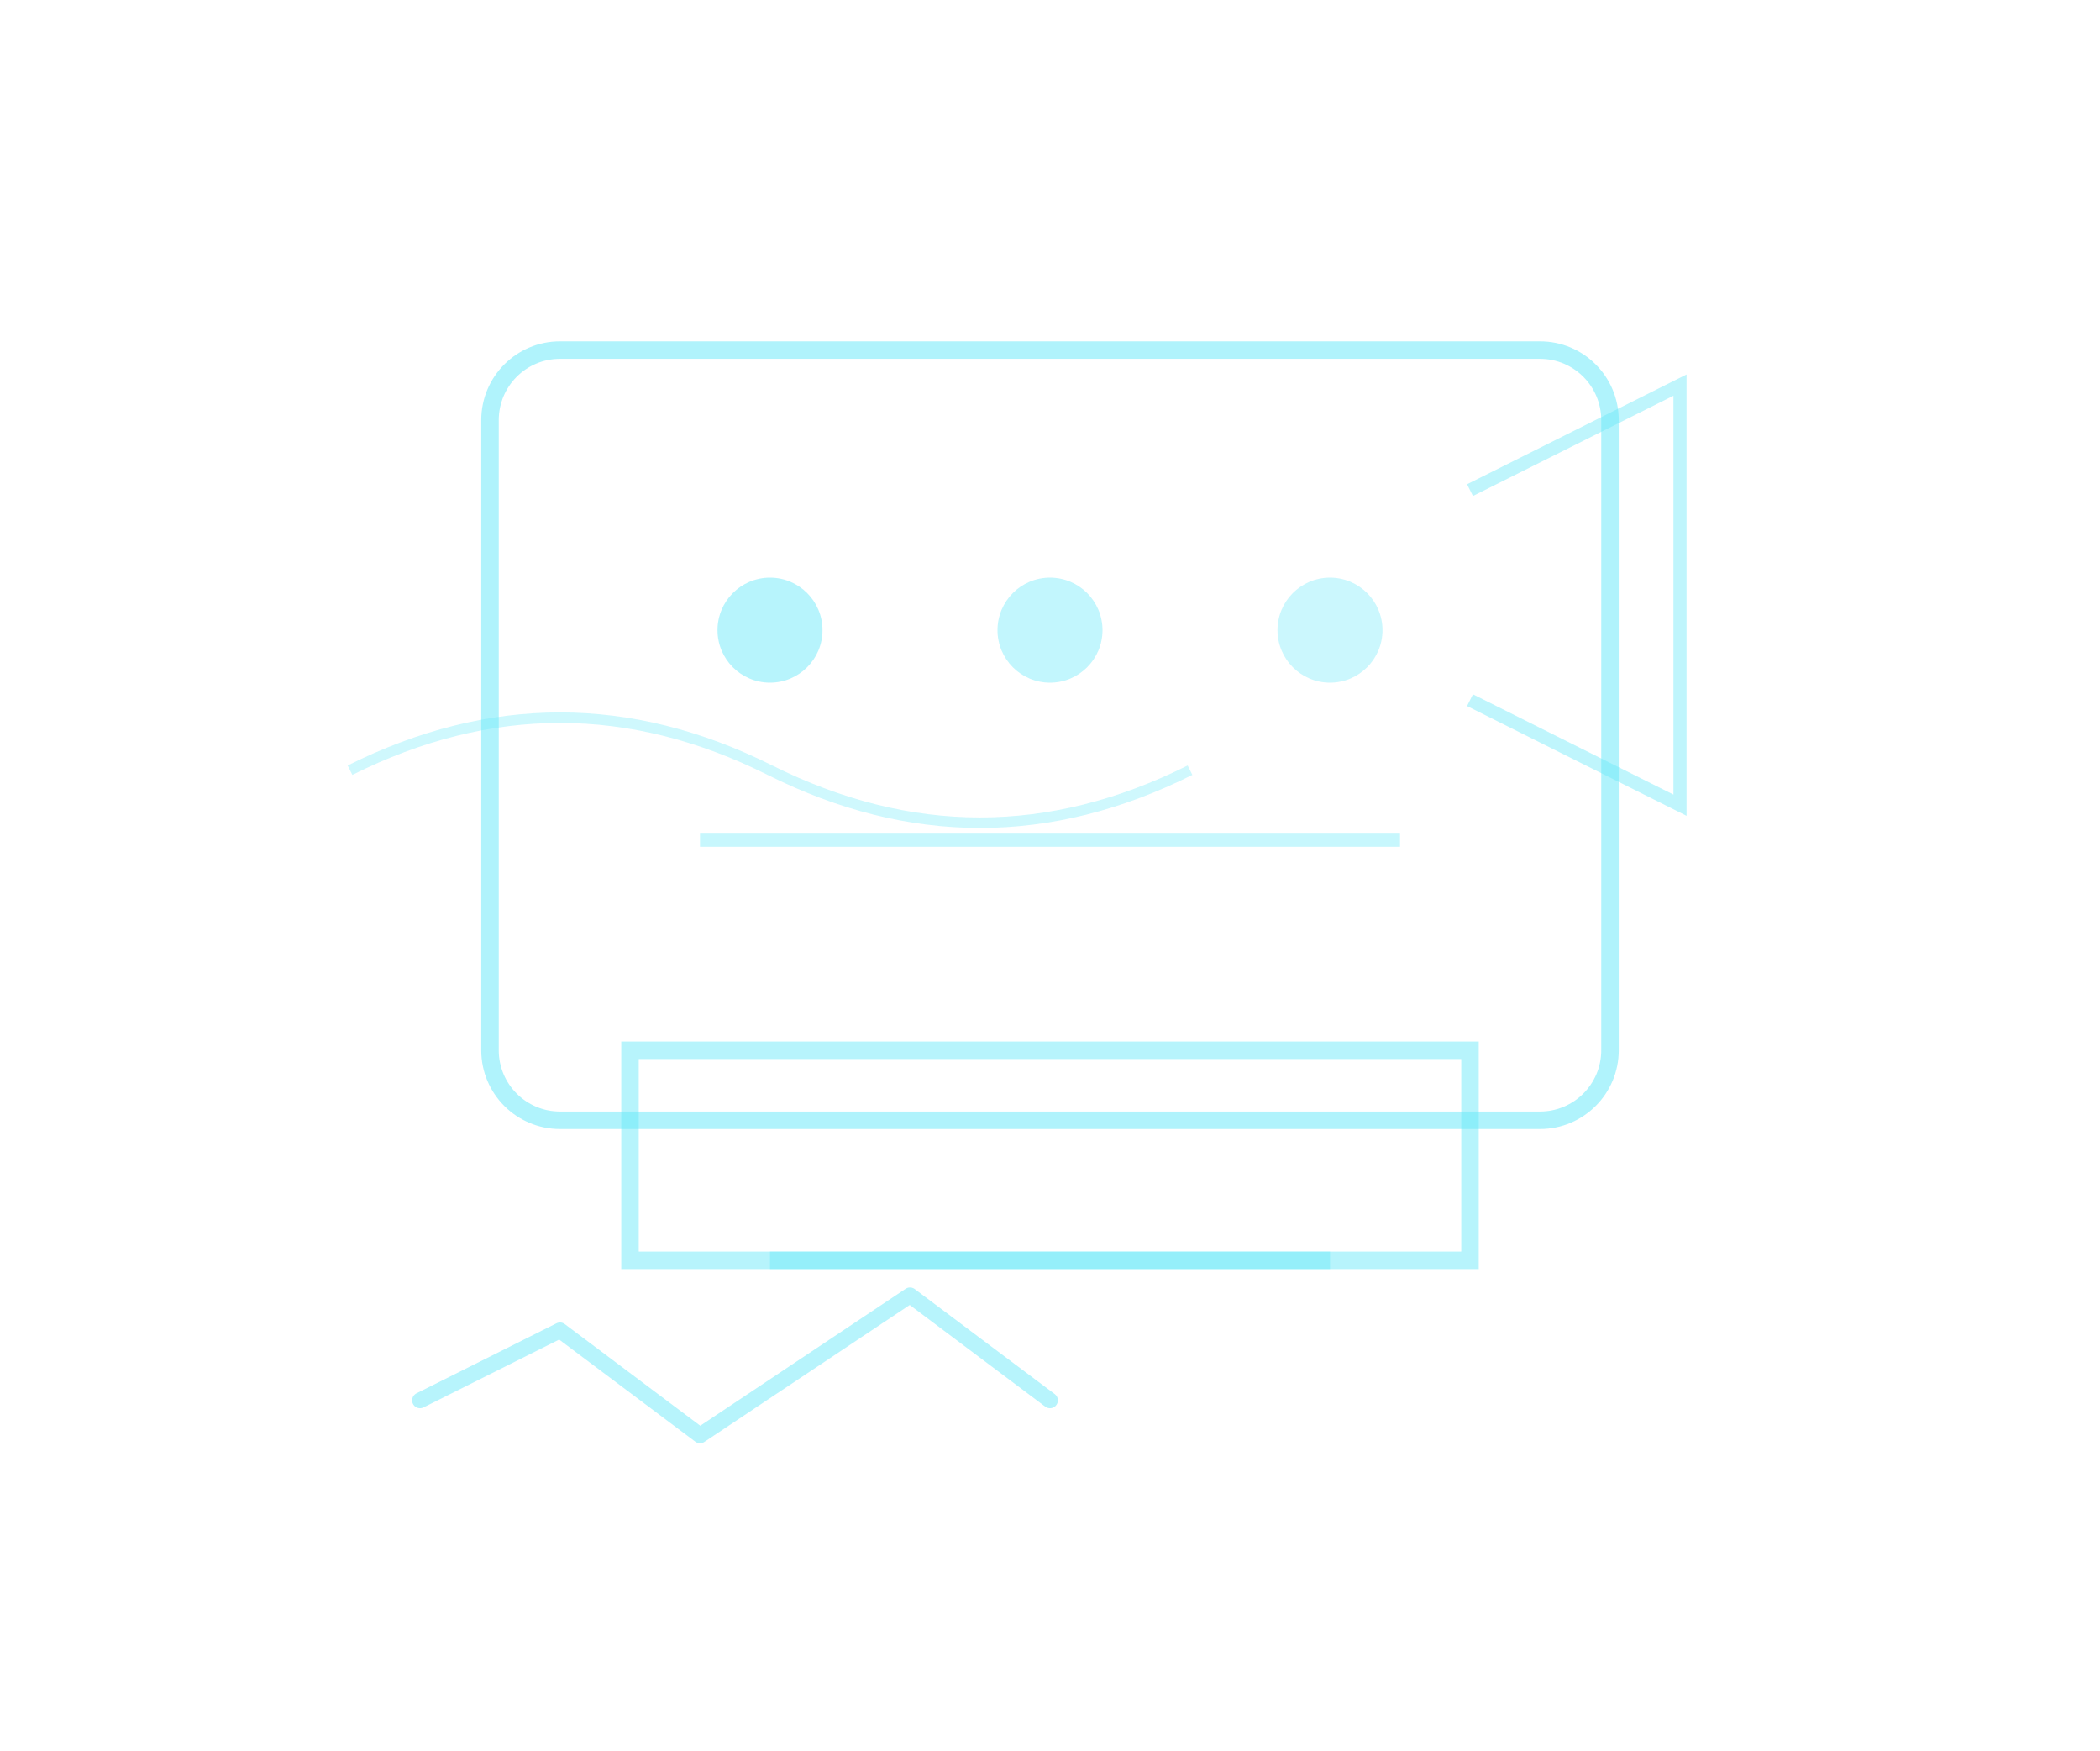
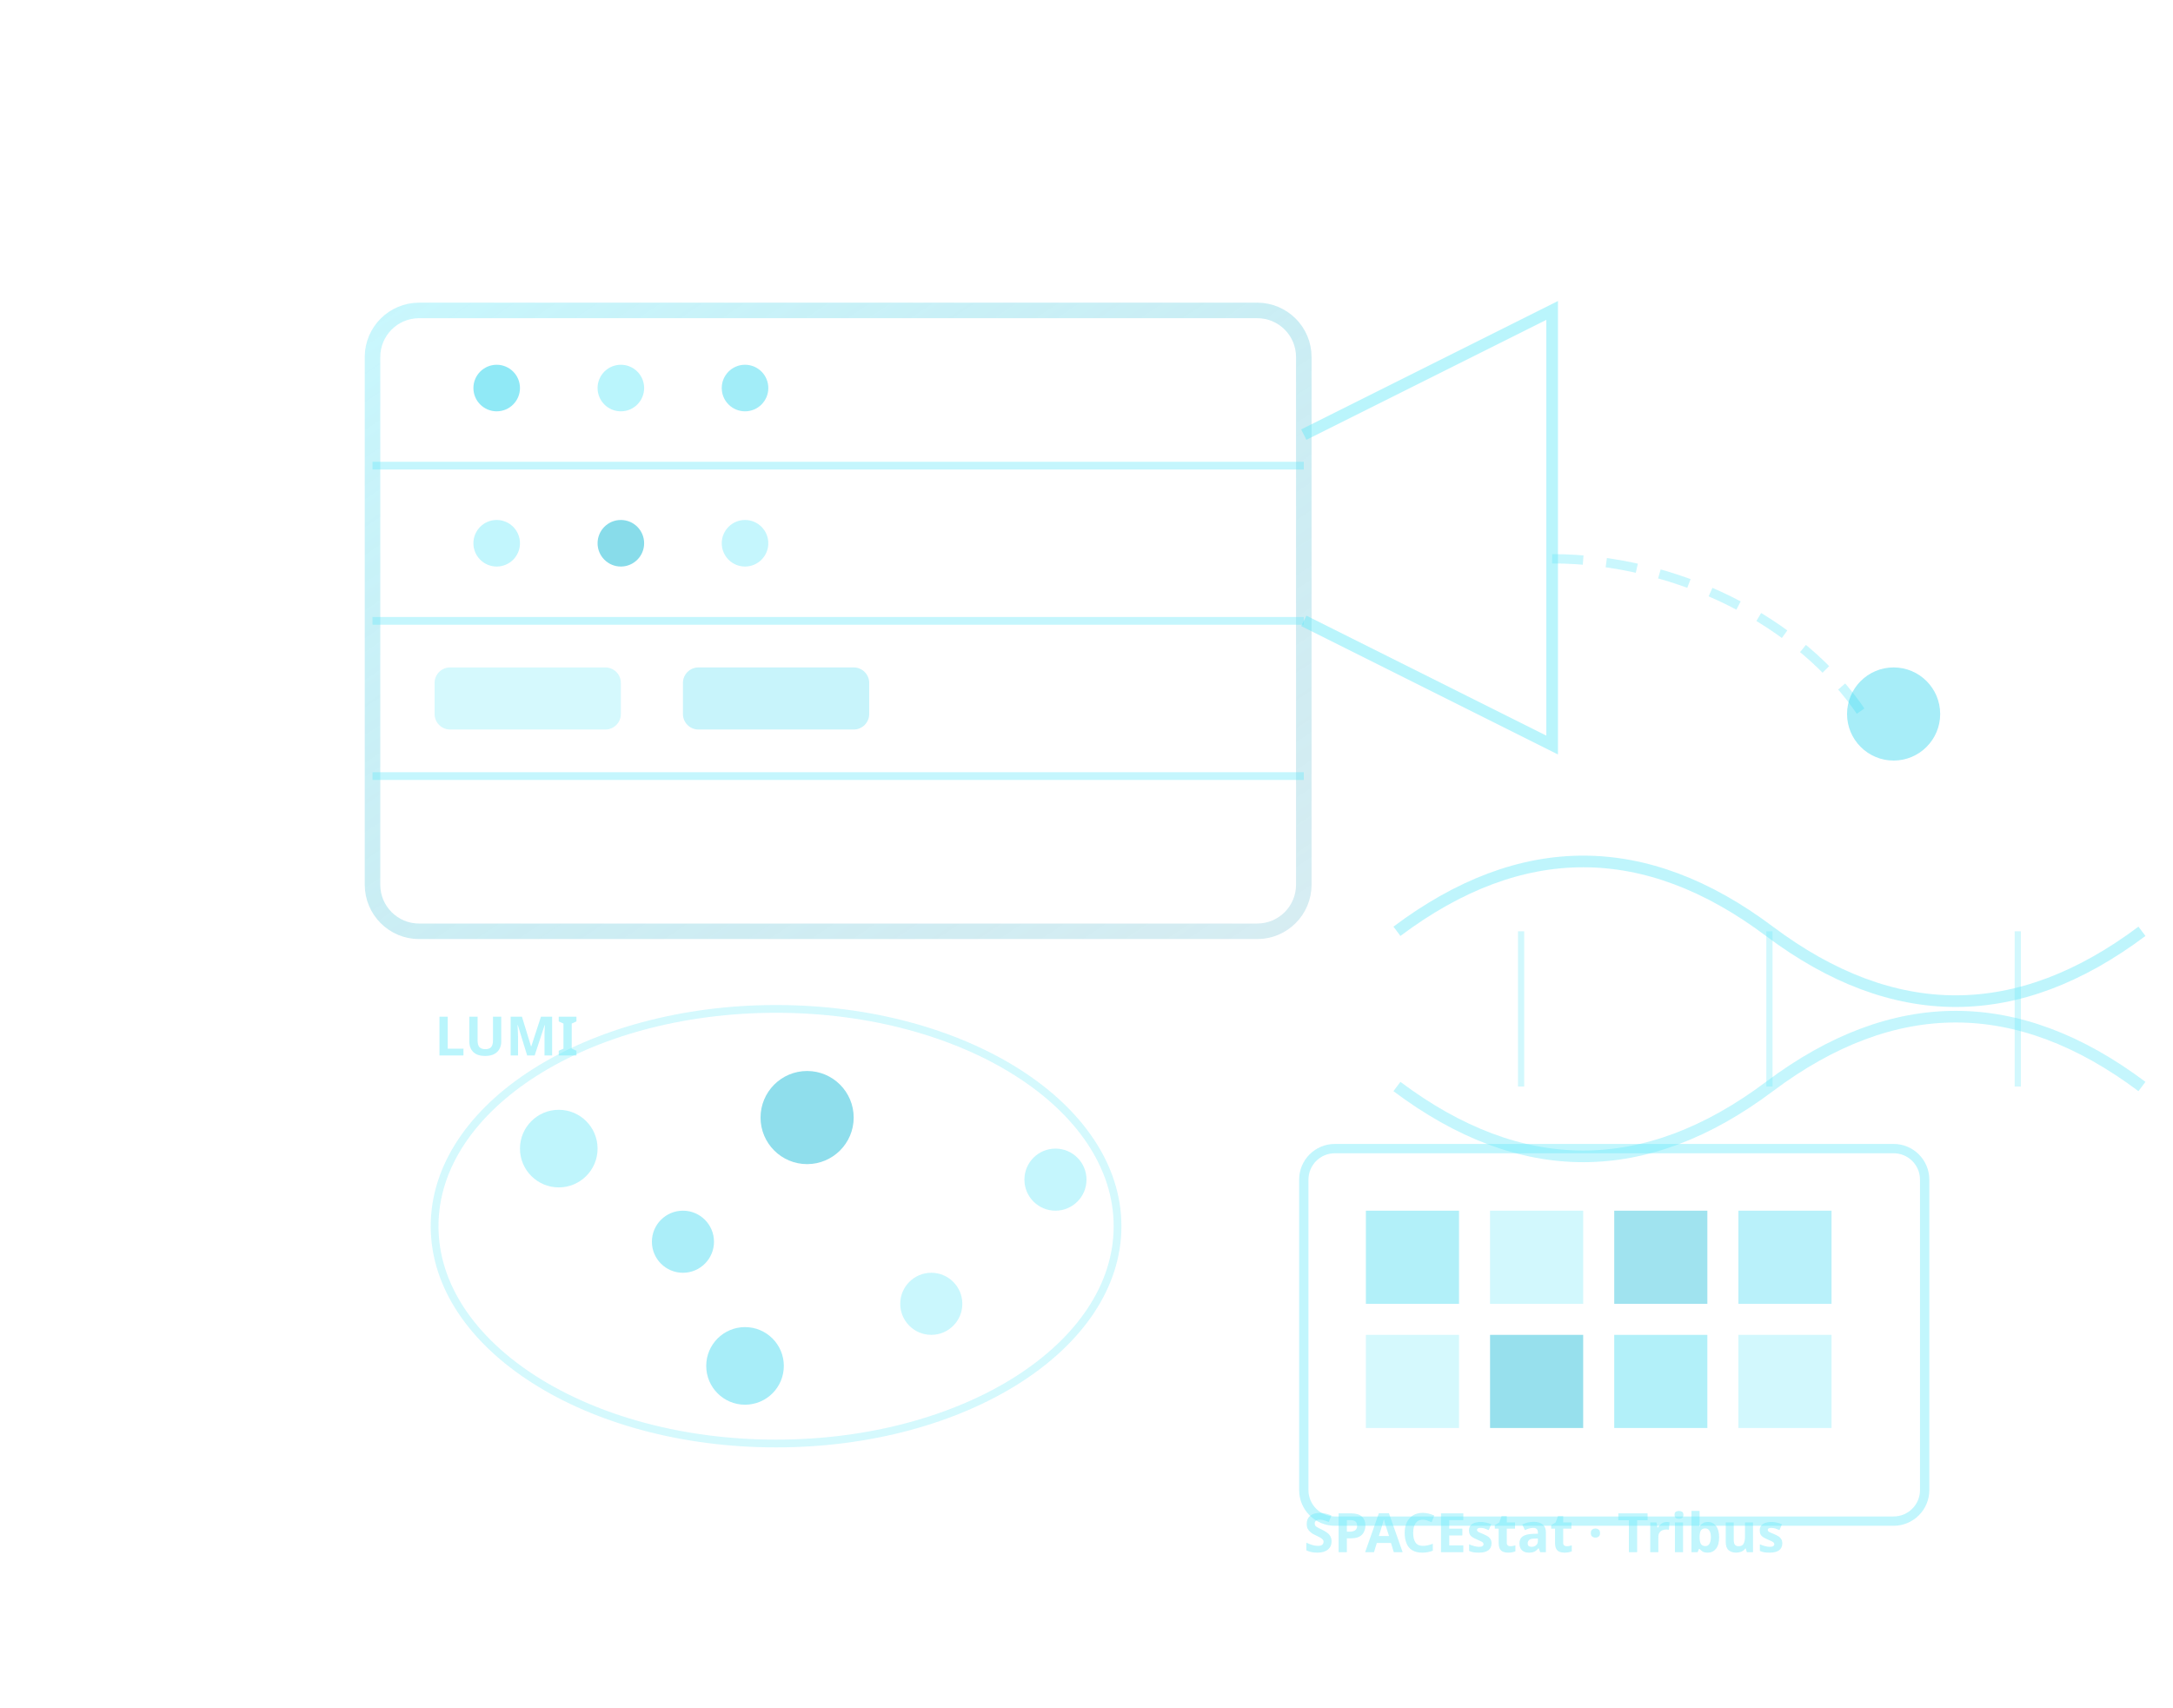
- <svg xmlns="http://www.w3.org/2000/svg" viewBox="0 0 240 200" fill="none" aria-hidden="true">
-   <rect x="56" y="40" width="128" height="88" rx="8" stroke="#67e8f9" stroke-width="2" opacity="0.52" />
-   <path d="M72 120h96v24H72z" stroke="#67e8f9" stroke-width="2" opacity="0.47" />
-   <path d="M88 144h64" stroke="#67e8f9" stroke-width="2" opacity="0.42" />
-   <circle cx="88" cy="72" r="6" fill="#67e8f9" opacity="0.47" />
-   <circle cx="120" cy="72" r="6" fill="#67e8f9" opacity="0.4" />
-   <circle cx="152" cy="72" r="6" fill="#67e8f9" opacity="0.34" />
-   <path d="M80 96h80" stroke="#67e8f9" stroke-width="1.5" opacity="0.37" />
-   <path d="M168 56l24-12v48l-24-12" stroke="#67e8f9" stroke-width="1.5" opacity="0.42" />
-   <path d="M40 88c16-8 32-8 48 0s32 8 48 0" stroke="#67e8f9" stroke-width="1.2" opacity="0.32" />
-   <path d="M48 160l16-8 16 12 24-16 16 12" stroke="#67e8f9" stroke-width="1.8" stroke-linecap="round" stroke-linejoin="round" opacity="0.47" />
+ <svg xmlns="http://www.w3.org/2000/svg" viewBox="0 0 280 220" fill="none" aria-hidden="true">
+   <defs>
+     <linearGradient id="cp-blue" x1="0%" y1="0%" x2="100%" y2="100%">
+       <stop offset="0%" stop-color="#67e8f9" stop-opacity="0.65" />
+       <stop offset="100%" stop-color="#0891b2" stop-opacity="0.3" />
+     </linearGradient>
+   </defs>
+   <rect x="48" y="40" width="120" height="80" rx="6" stroke="url(#cp-blue)" stroke-width="2" opacity="0.55" />
+   <path d="M48 60h120M48 80h120M48 100h120" stroke="#67e8f9" stroke-width="1" opacity="0.38" />
+   <circle cx="64" cy="50" r="3" fill="#22d3ee" opacity="0.5" />
+   <circle cx="80" cy="50" r="3" fill="#67e8f9" opacity="0.45" />
+   <circle cx="96" cy="50" r="3" fill="#22d3ee" opacity="0.42" />
+   <circle cx="64" cy="70" r="3" fill="#67e8f9" opacity="0.4" />
+   <circle cx="80" cy="70" r="3" fill="#06b6d4" opacity="0.48" />
+   <circle cx="96" cy="70" r="3" fill="#67e8f9" opacity="0.38" />
+   <rect x="56" y="86" width="24" height="8" rx="2" fill="#67e8f9" opacity="0.28" />
+   <rect x="88" y="86" width="24" height="8" rx="2" fill="#22d3ee" opacity="0.25" />
+   <path d="M168 56l32-16v56l-32-16" stroke="#67e8f9" stroke-width="1.5" opacity="0.45" />
+   <path d="M200 72c16 0 32 8 40 20" stroke="#67e8f9" stroke-width="1.2" opacity="0.35" stroke-dasharray="4 3" />
+   <circle cx="244" cy="92" r="6" fill="#22d3ee" opacity="0.4" />
+   <path d="M180 120c16-12 32-12 48 0s32 12 48 0" stroke="#67e8f9" stroke-width="1.5" opacity="0.42" />
+   <path d="M180 140c16 12 32 12 48 0s32-12 48 0" stroke="#67e8f9" stroke-width="1.5" opacity="0.38" />
+   <path d="M196 120v20M228 120v20M260 120v20" stroke="#67e8f9" stroke-width="0.8" opacity="0.3" />
+   <circle cx="72" cy="148" r="5" fill="#67e8f9" opacity="0.42" />
+   <circle cx="88" cy="160" r="4" fill="#22d3ee" opacity="0.38" />
+   <circle cx="104" cy="144" r="6" fill="#06b6d4" opacity="0.45" />
+   <circle cx="120" cy="168" r="4" fill="#67e8f9" opacity="0.35" />
+   <circle cx="96" cy="176" r="5" fill="#22d3ee" opacity="0.4" />
+   <circle cx="136" cy="152" r="4" fill="#67e8f9" opacity="0.38" />
+   <ellipse cx="100" cy="158" rx="44" ry="28" stroke="#67e8f9" stroke-width="1" opacity="0.28" />
+   <rect x="168" y="148" width="80" height="48" rx="4" stroke="#67e8f9" stroke-width="1.2" opacity="0.4" />
+   <rect x="176" y="156" width="12" height="12" fill="#22d3ee" opacity="0.35" />
+   <rect x="192" y="156" width="12" height="12" fill="#67e8f9" opacity="0.3" />
+   <rect x="208" y="156" width="12" height="12" fill="#06b6d4" opacity="0.38" />
+   <rect x="224" y="156" width="12" height="12" fill="#22d3ee" opacity="0.32" />
+   <rect x="176" y="172" width="12" height="12" fill="#67e8f9" opacity="0.28" />
+   <rect x="192" y="172" width="12" height="12" fill="#06b6d4" opacity="0.42" />
+   <rect x="208" y="172" width="12" height="12" fill="#22d3ee" opacity="0.35" />
+   <rect x="224" y="172" width="12" height="12" fill="#67e8f9" opacity="0.3" />
+   <text x="56" y="136" fill="#67e8f9" font-size="7" font-weight="600" opacity="0.45" font-family="system-ui,sans-serif">LUMI</text>
+   <text x="168" y="200" fill="#67e8f9" font-size="7" font-weight="600" opacity="0.4" font-family="system-ui,sans-serif">SPACEstat · Tribus</text>
</svg>
